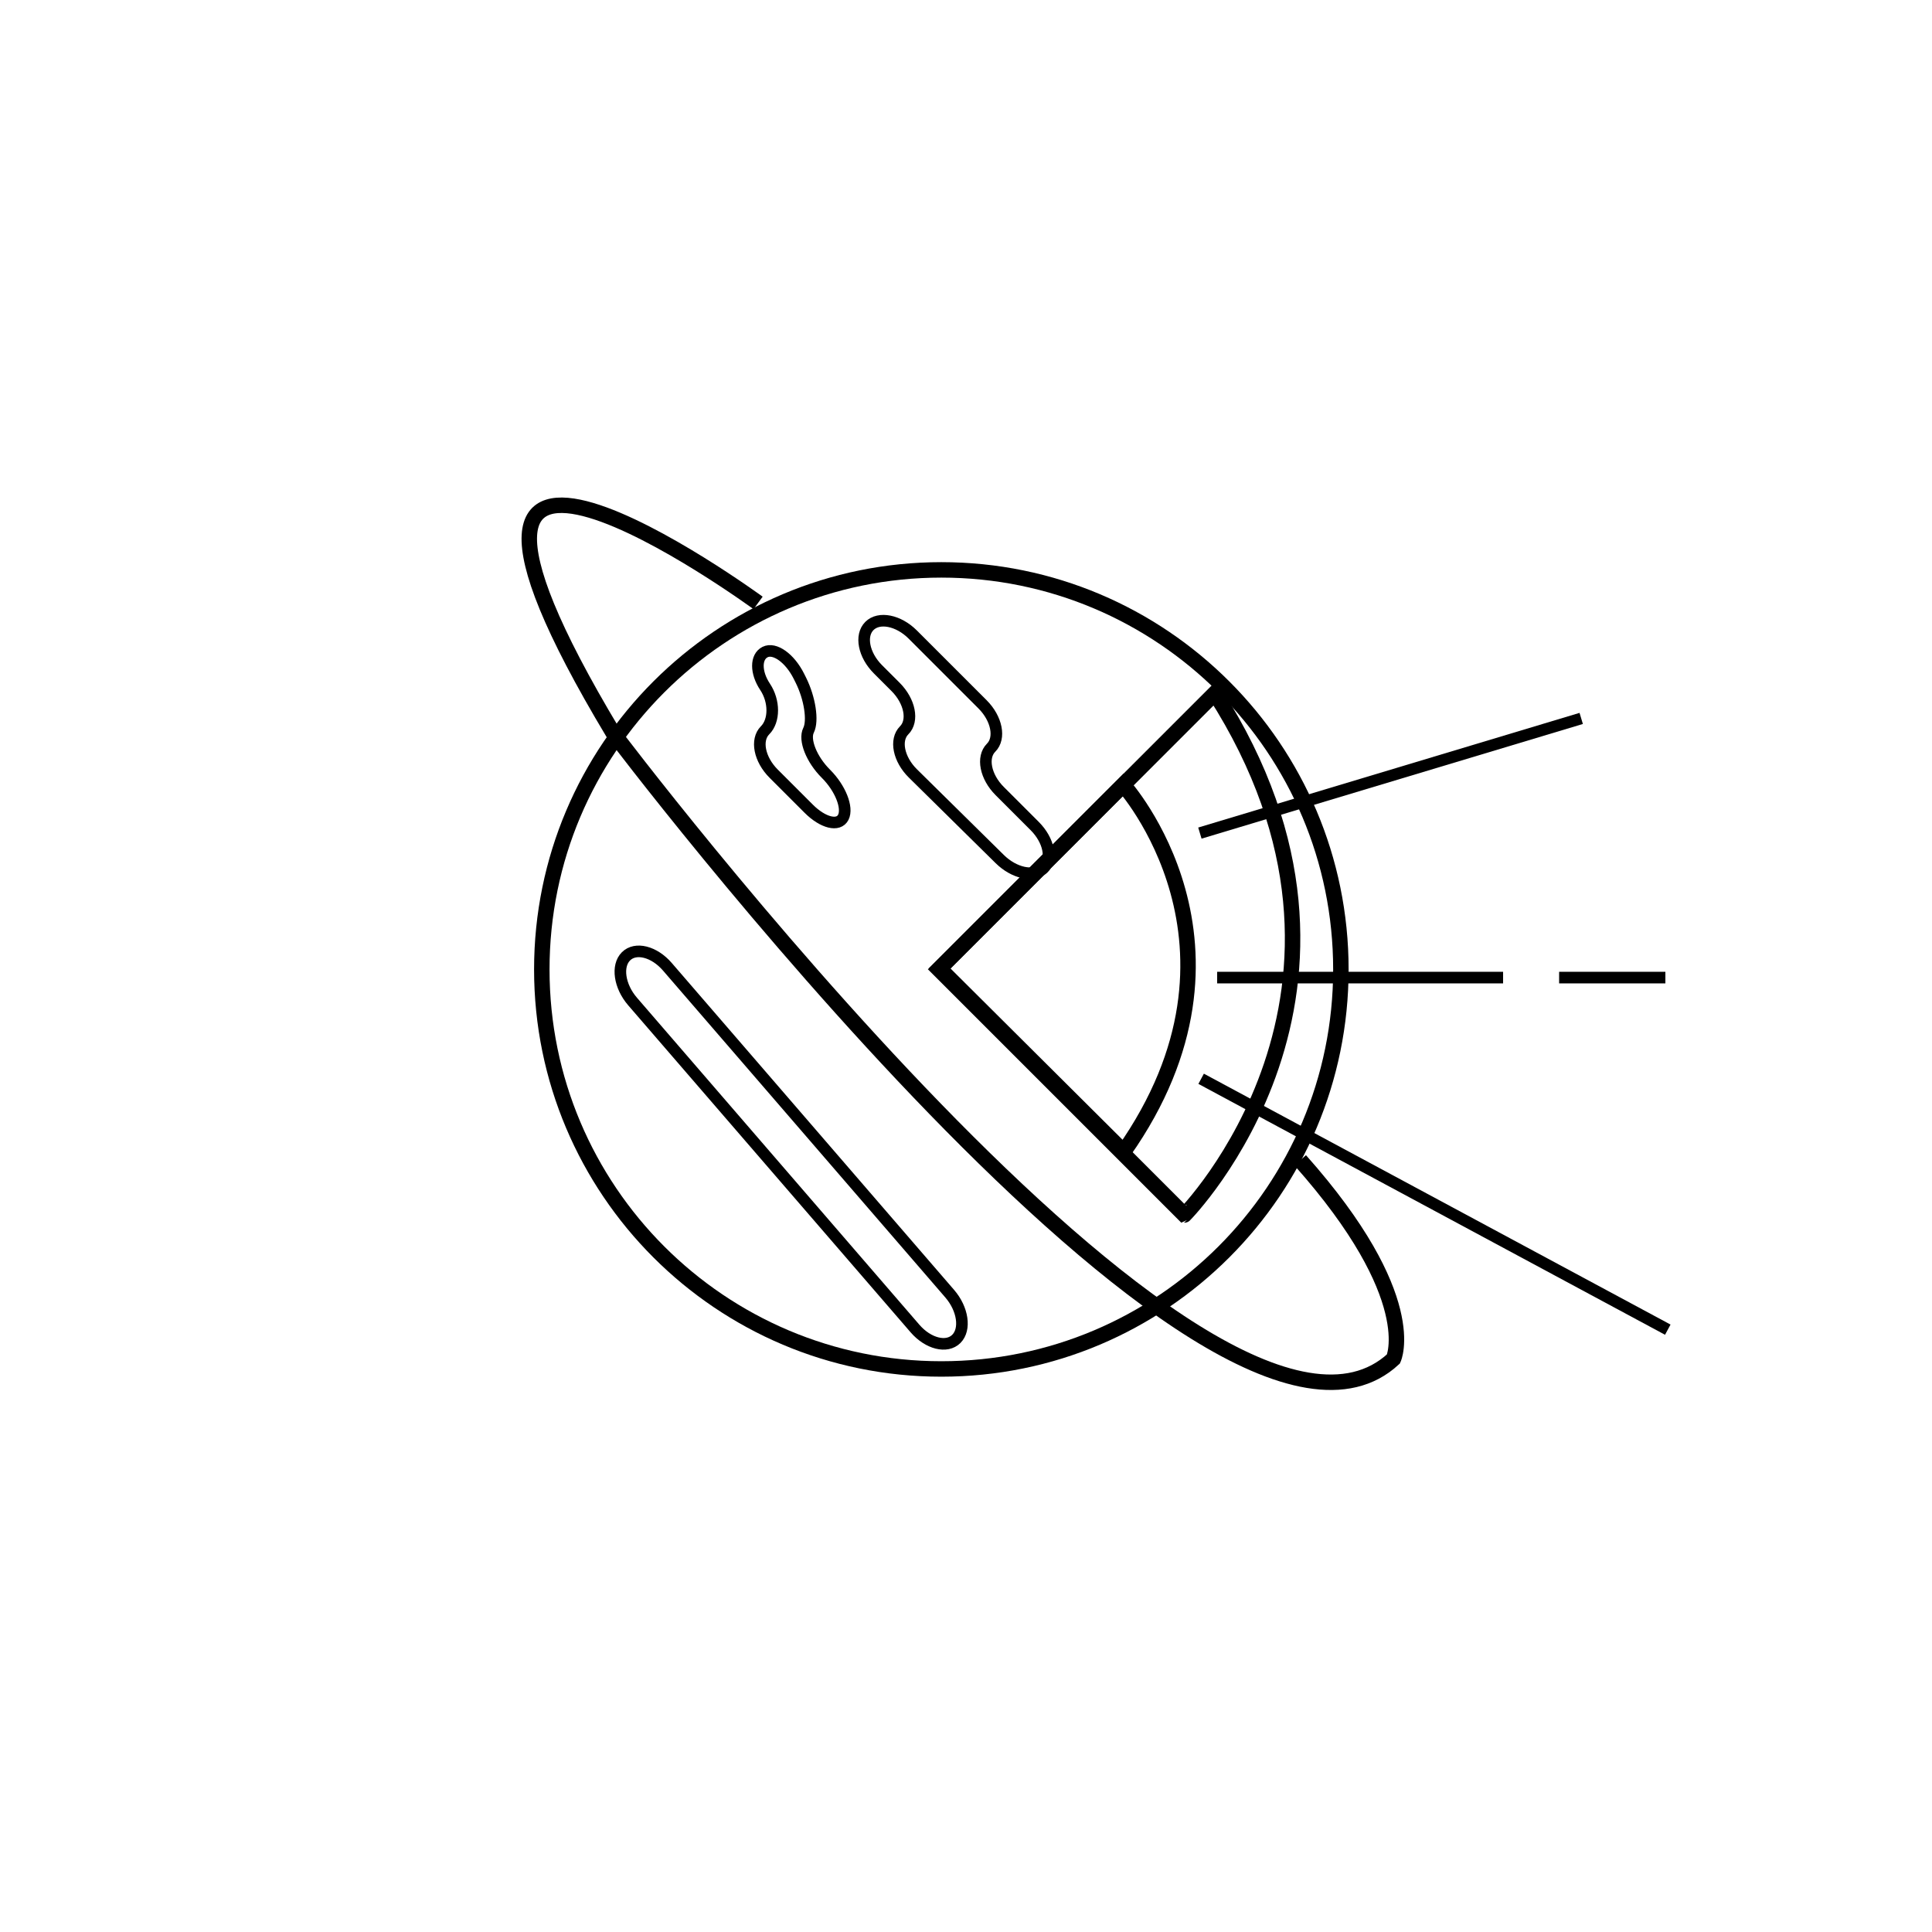
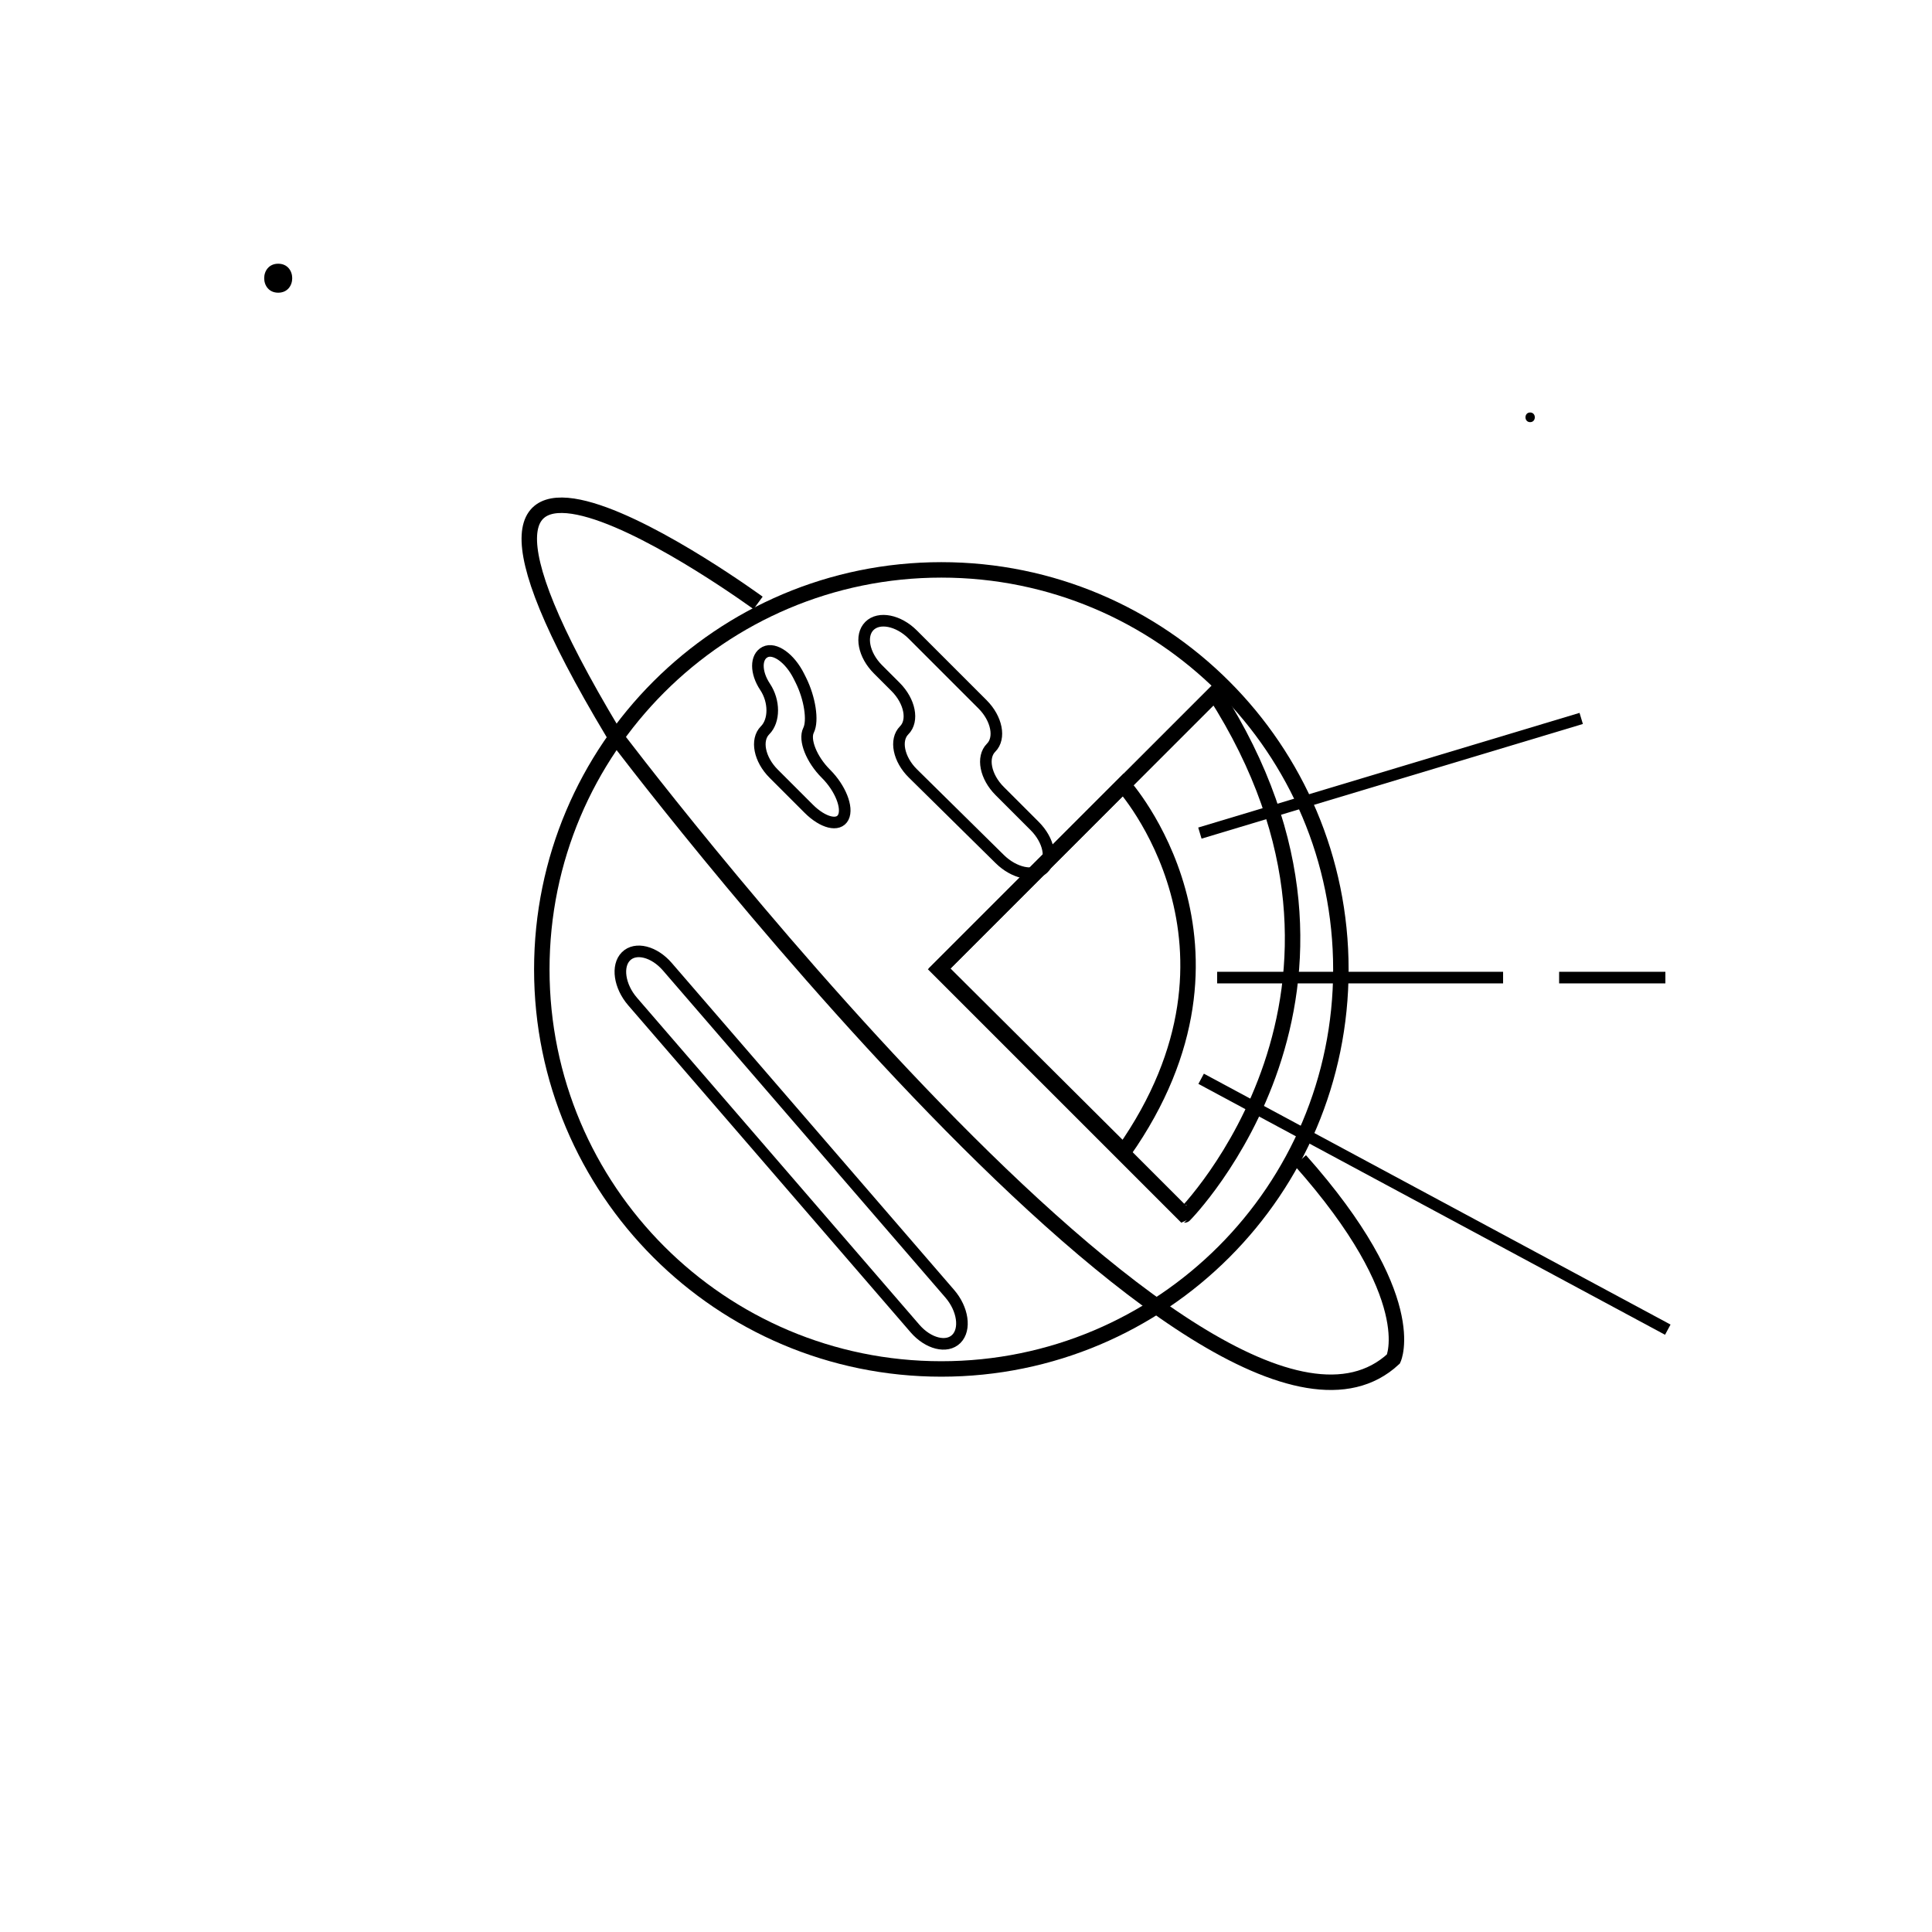
<svg xmlns="http://www.w3.org/2000/svg" version="1.1" id="Layer_1" x="0px" y="0px" viewBox="0 0 1000 1000" style="enable-background:new 0 0 1000 1000;" xml:space="preserve">
  <style type="text/css">

	.st0{fill:none;stroke:#000000;stroke-width:5;stroke-miterlimit:10;}
	.st1{display:none;fill:none;stroke:#000000;stroke-miterlimit:10;}
	.st2{fill:none;stroke:#000000;stroke-width:8;stroke-miterlimit:10;}
	.st3{display:inline;fill:none;stroke:#000000;stroke-width:6;stroke-miterlimit:10;}
	.st4{display:none;}
	.st5{fill:none;stroke:#000000;stroke-width:6;stroke-miterlimit:10;}

</style>
  <circle class="st2" cx="487.238" cy="501.77" r="206.8" />
  <path class="st2" d="M628.827,358.804l-47.426,47.426l-95.473,95.473l63.923,63.922l63.234,63.234  C613.086,628.859,727.734,513.042,628.827,358.804z" />
  <circle class="st1" cx="503.5" cy="504.5" r="215.5" />
  <path class="st2" d="M581.401,406.23c0,0,75.31,83.214,0.22,189.923l-95.291-94.852L581.401,406.23z" />
  <g>
    <line class="st5" x1="630" y1="506" x2="778" y2="506" />
    <line class="st5" x1="807" y1="506" x2="862" y2="506" />
  </g>
  <g transform="translate(0,1280) scale(0.1,-0.1)" class="st4">
    <path class="st3" d="M2987.656,7578.349c-5.127-1.367-16.245-6.328-24.795-11.113c-27.012-14.873-42.573-22.061-51.465-23.604   c-13.335-2.559-22.402-6.836-33.516-15.723c-12.48-9.922-23.594-24.111-30.435-38.477c-9.063-18.984-27.871-31.465-64.121-42.578   c-31.46-9.746-48.735-16.25-57.793-21.543c-11.631-7.012-48.223-38.125-86.182-73.008c-42.749-39.502-44.629-43.096-56.255-101.23   c-10.771-54.551-16.929-70.625-34.712-91.484c-12.31-14.18-18.979-26.152-24.453-43.594c-3.247-10.781-3.931-16.426-3.931-35.918   c0.171-26.152,3.076-40,13.853-63.086c12.993-27.695,27.871-68.066,38.301-103.789c7.524-25.82,11.113-33.516,25.991-55.586   c16.24-24.434,54.883-72.148,62.578-77.441c12.656-8.73,25.649-11.465,53.179-11.465c13.511,0,27.017,0.508,30.093,1.191   c8.208,1.543,27.017-3.75,49.59-13.672c29.58-13.164,31.973-13.848,52.153-13.672c13.335,0,25.303,1.523,46.68,5.801l28.726,5.645   l8.892-3.594c22.056-9.063,33.345-10.078,65.83-6.152l9.063,1.191l7.524-8.027c4.448-4.961,11.455-16.25,17.783-29.063   c16.587-33.359,29.58-43.438,60.015-45.488c18.472-1.367,26.68-4.609,38.647-15.742c4.102-3.75,9.575-11.27,12.139-16.582   c4.106-8.203,4.785-11.445,4.619-23.242c-0.342-19.336-4.106-31.816-19.497-64.297c-17.266-36.25-19.492-44.297-19.492-64.805   c0-23.262,3.252-31.973,22.573-60.371c28.213-41.543,42.573-75.391,46.338-109.258c4.785-42.227,10.771-151.328,8.892-158.164   c-4.272-14.883-14.023-28.73-46.167-65.488c-20.176-23.262-26.162-34.883-30.264-59.844c-6.841-41.719-0.688-74.043,29.238-153.047   c6.836-17.773,13.335-36.758,14.531-41.875c1.372-5.82,2.563-31.309,3.423-67.559c1.538-67.871,0.854-64.805,21.885-113.691   c22.915-53.008,29.409-80.039,25.82-106.016c-1.025-7.012-1.367-16.582-0.854-21.387c2.222-19.824,19.492-42.227,36.592-47.52   c5.127-1.719,19.321-2.91,39.497-3.594c42.065-1.543,55.571-3.594,59.165-9.063c6.152-9.238,9.575-9.59,70.786-6.68   c30.61,1.543,69.937,2.578,87.378,2.402c28.037-0.352,33.34,0.176,46.68,3.594c35.225,9.063,72.842,29.063,118.32,62.91   c29.932,22.246,50.615,43.945,62.412,65.332c11.807,21.367,22.578,30.078,51.299,41.211c26.68,10.254,40.01,20.332,46.172,34.707   c3.242,7.52,3.936,13.34,4.951,42.051c1.543,38.477,3.086,44.121,15.732,56.426c19.15,18.652,42.236,30.098,96.445,48.066   c46.504,15.371,53.35,18.281,63.096,27.344c17.949,16.582,26.504,44.121,33.682,108.574c1.533,14.707,1.533,26.504,0,53.008   c-4.619,81.563-1.025,124.316,14.023,160.918c8.203,20.332,24.453,39.668,45.654,54.531c5.127,3.77,32.148,23.613,59.844,44.297   s62.07,44.805,76.094,53.691c54.541,34.199,78.135,53.008,98.145,78.145c16.758,20.859,60.02,92.852,76.602,127.383   c8.379,17.617,9.404,20.508,8.555,27.695c-2.734,22.578-25.654,42.402-46.855,40.195c-4.443-0.352-15.557-2.227-24.453-3.77   c-9.746-1.875-24.453-3.086-36.758-3.086c-17.441,0-22.568,0.684-34.199,4.453c-16.416,5.293-28.213,13.34-35.908,24.102   c-6.67,9.59-9.063,15.566-18.125,47.207c-10.605,37.617-12.656,41.035-39.844,66.504c-20.684,19.336-39.15,52.676-49.922,90.801   c-2.91,10.098-9.404,25.313-17.1,40.176c-14.707,28.398-19.492,42.246-19.492,56.27c0,25.469-8.896,54.531-28.389,93.691   c-13.848,27.695-22.227,48.047-26.338,63.613c-1.709,6.66-10.43,31.797-19.316,55.742c-17.441,47.012-33.682,94.727-36.934,108.75   c-5.303,22.568-28.389,34.199-73.701,37.441c-31.973,2.227-69.59,18.477-138.496,59.336l-33.516,19.844l-66.172,7.344   c-62.07,7.012-66.348,7.354-70.615,4.785l-4.619-2.91l-10.771,12.324c-20.176,23.076-40.352,36.582-60.537,40.352   c-12.822,2.393-21.709,7.178-31.113,16.406c-17.1,16.758-20.352,32.5-11.802,57.285c9.233,26.504,9.063,38.135-0.171,48.564   c-5.127,5.986-5.303,5.986-19.15,5.986c-25.137,0-41.211,2.734-109.604,18.809c-41.895,9.922-67.881,12.139-93.188,8.027   c-12.144-2.051-15.903-1.699-70.107,5.996c-31.46,4.443-60.361,8.027-64.292,8.027c-9.404,0.176-21.03-3.926-38.643-13.848   l-14.707-8.203l-11.455,2.559c-15.049,3.594-26.162,7.871-36.25,14.023C3010.4,7580.058,2999.97,7581.601,2987.656,7578.349z" />
    <path class="st3" d="M2642.431,7362.382c-1.372-1.016-1.543-1.875-0.518-2.559c1.03-0.508,2.397-0.176,2.91,0.859   C2646.362,7363.066,2645.166,7364.101,2642.431,7362.382z" />
    <path class="st3" d="M4198.261,5888.105c-21.201-0.684-45.137-1.523-53.516-1.875c-8.203-0.332-14.873,0.176-14.873,0.859   c0,2.91-3.076,0.176-15.391-14.199c-29.922-34.707-49.414-51.797-70.615-61.719c-10.264-4.785-13.174-5.313-28.906-5.469   c-15.557-0.352-18.809-0.859-27.529-5.137c-12.822-6.328-24.961-18.477-31.113-30.957c-3.936-8.027-5.137-13.32-5.986-26.66   c-1.885-26.855-7.52-38.828-33.34-70.977c-26.846-33.34-32.49-45.645-32.49-70.957c0-13.672,0.684-17.598,3.936-24.453   c5.811-11.621,17.432-22.559,28.555-26.66c12.139-4.629,15.898-4.453,28.721,0.508l10.605,4.277l56.426-2.227l56.426-2.227   l8.379,4.277c9.912,5.469,18.467,15.039,36.758,42.227c7.695,11.289,23.086,33.184,34.541,48.73   c27.188,37.109,72.842,106.016,90.117,135.605c17.266,29.59,18.291,33.848,16.758,70.625c-0.518,15.039-1.543,29.746-2.051,32.832   c-1.035,5.293-1.377,5.469-9.063,5.117C4240.332,5889.648,4219.472,5888.789,4198.261,5888.105z" />
  </g>
  <line class="st5" x1="621.059" y1="431.208" x2="818.432" y2="371.856" />
  <line class="st5" x1="621.708" y1="558.377" x2="863.244" y2="688.235" />
  <path class="st2" d="M392.386,312.067c0,0-205.512-150.182-75.091,67.187c0,0,309.944,411.106,403.958,324.118  c0,0,14.97-31.658-48.264-102.797" />
  <path class="st0" d="M144,144" />
  <g>
    <path class="st5" d="M436.5,423.001c-2.475,4.95-10.546,2.954-17.935-4.435l-18.13-18.13c-7.389-7.389-9.385-17.485-4.435-22.435   s4.95-15.075,0-22.5s-4.95-15.525,0-18s12.824,3.147,17.497,12.494l1.006,2.012c4.673,9.347,6.472,21.044,3.997,25.994   s1.546,15.046,8.935,22.435l0.13,0.13C434.954,407.955,438.975,418.05,436.5,423.001z" />
  </g>
  <g>
    <path class="st5" d="M450,324.001c4.95-4.95,15.046-2.954,22.435,4.435l36.13,36.13c7.389,7.389,9.385,17.485,4.435,22.435   s-2.954,15.046,4.436,22.435l18.129,18.13c7.39,7.389,9.386,17.26,4.436,21.935s-15.088,2.497-22.528-4.841l-44.943-44.318   c-7.441-7.337-9.479-17.391-4.529-22.341s2.954-15.046-4.435-22.435l-9.13-9.13C447.046,339.047,445.05,328.951,450,324.001z" />
  </g>
  <path class="st5" d="M864,324.001" />
  <g>
    <path class="st5" d="M327.419,518.38c-6.831-7.909-8.369-18.43-3.419-23.38c4.95-4.95,14.588-2.529,21.419,5.38l146.162,169.24   c6.831,7.909,8.369,18.43,3.419,23.38s-14.588,2.529-21.419-5.38L327.419,518.38z" />
  </g>
+   <g>
+     <g>
+       <path d="M144,151.5c9.673,0,9.673-15,0-15S134.327,151.5,144,151.5L144,151.5z" />
+     </g>
+   </g>
+   <g>
+     <g>
+       <path d="M792,218.501c3.225,0,3.225-5,0-5S788.775,218.501,792,218.501L792,218.501z" />
+     </g>
+   </g>
</svg>
